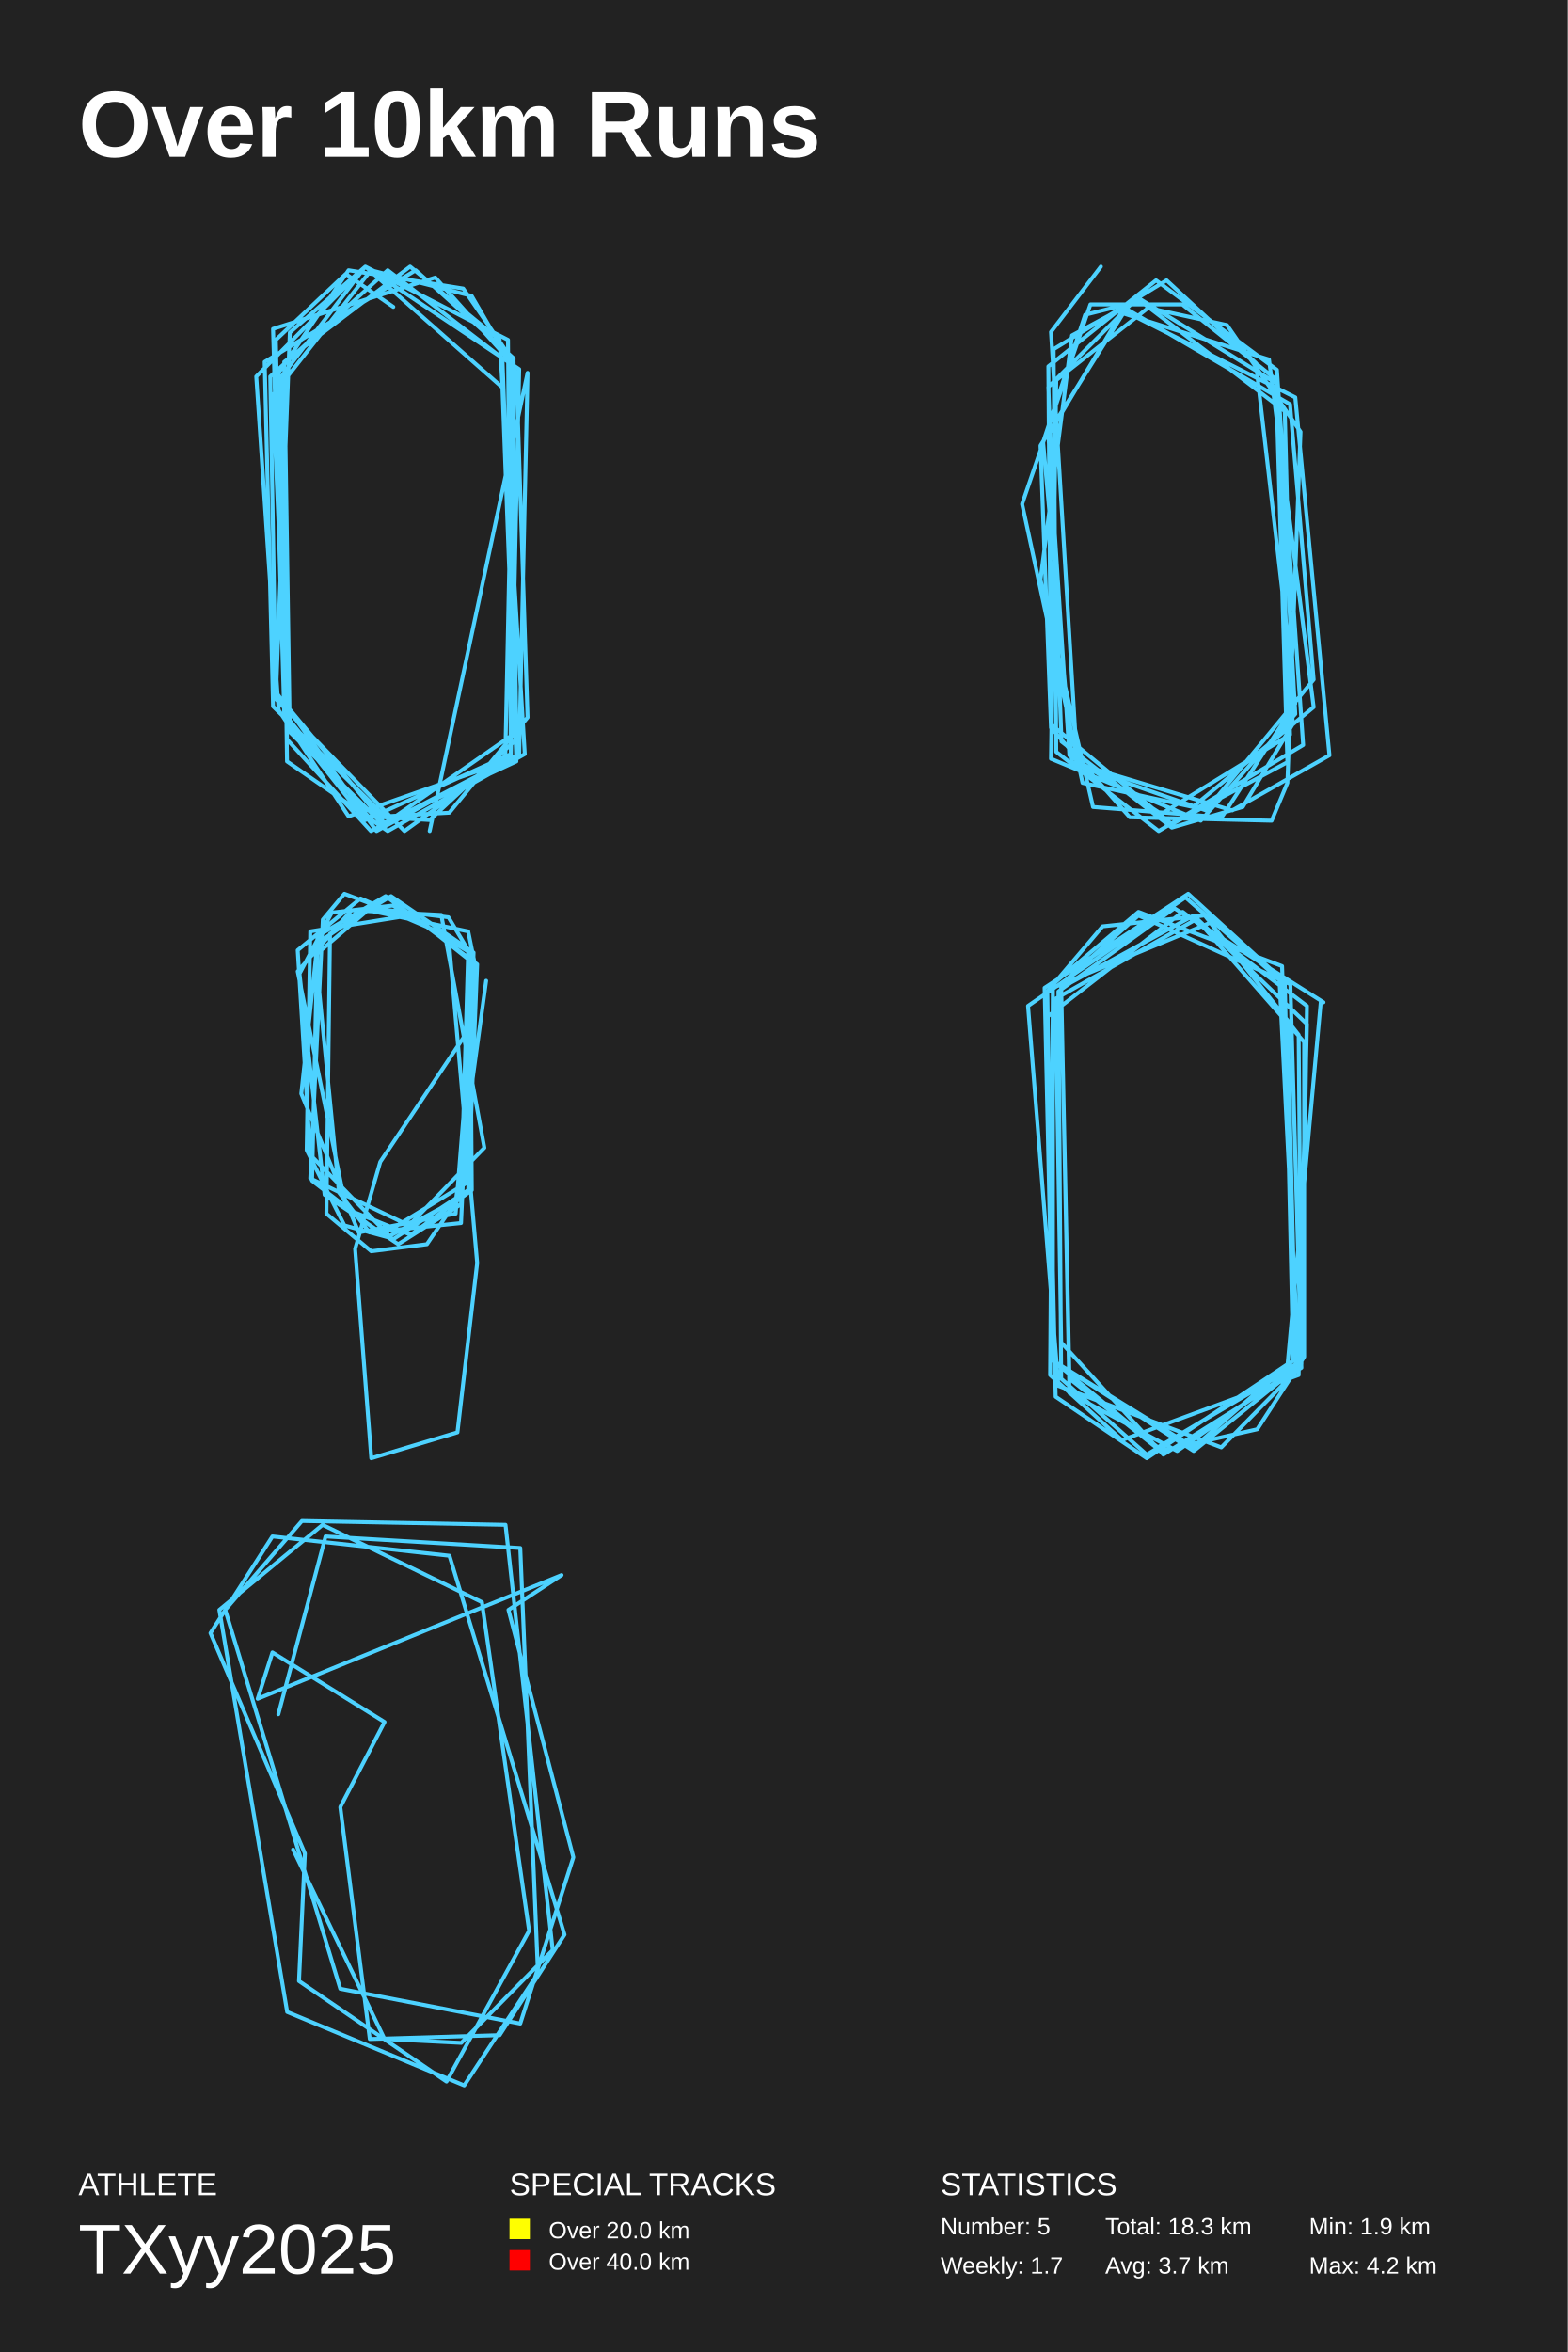
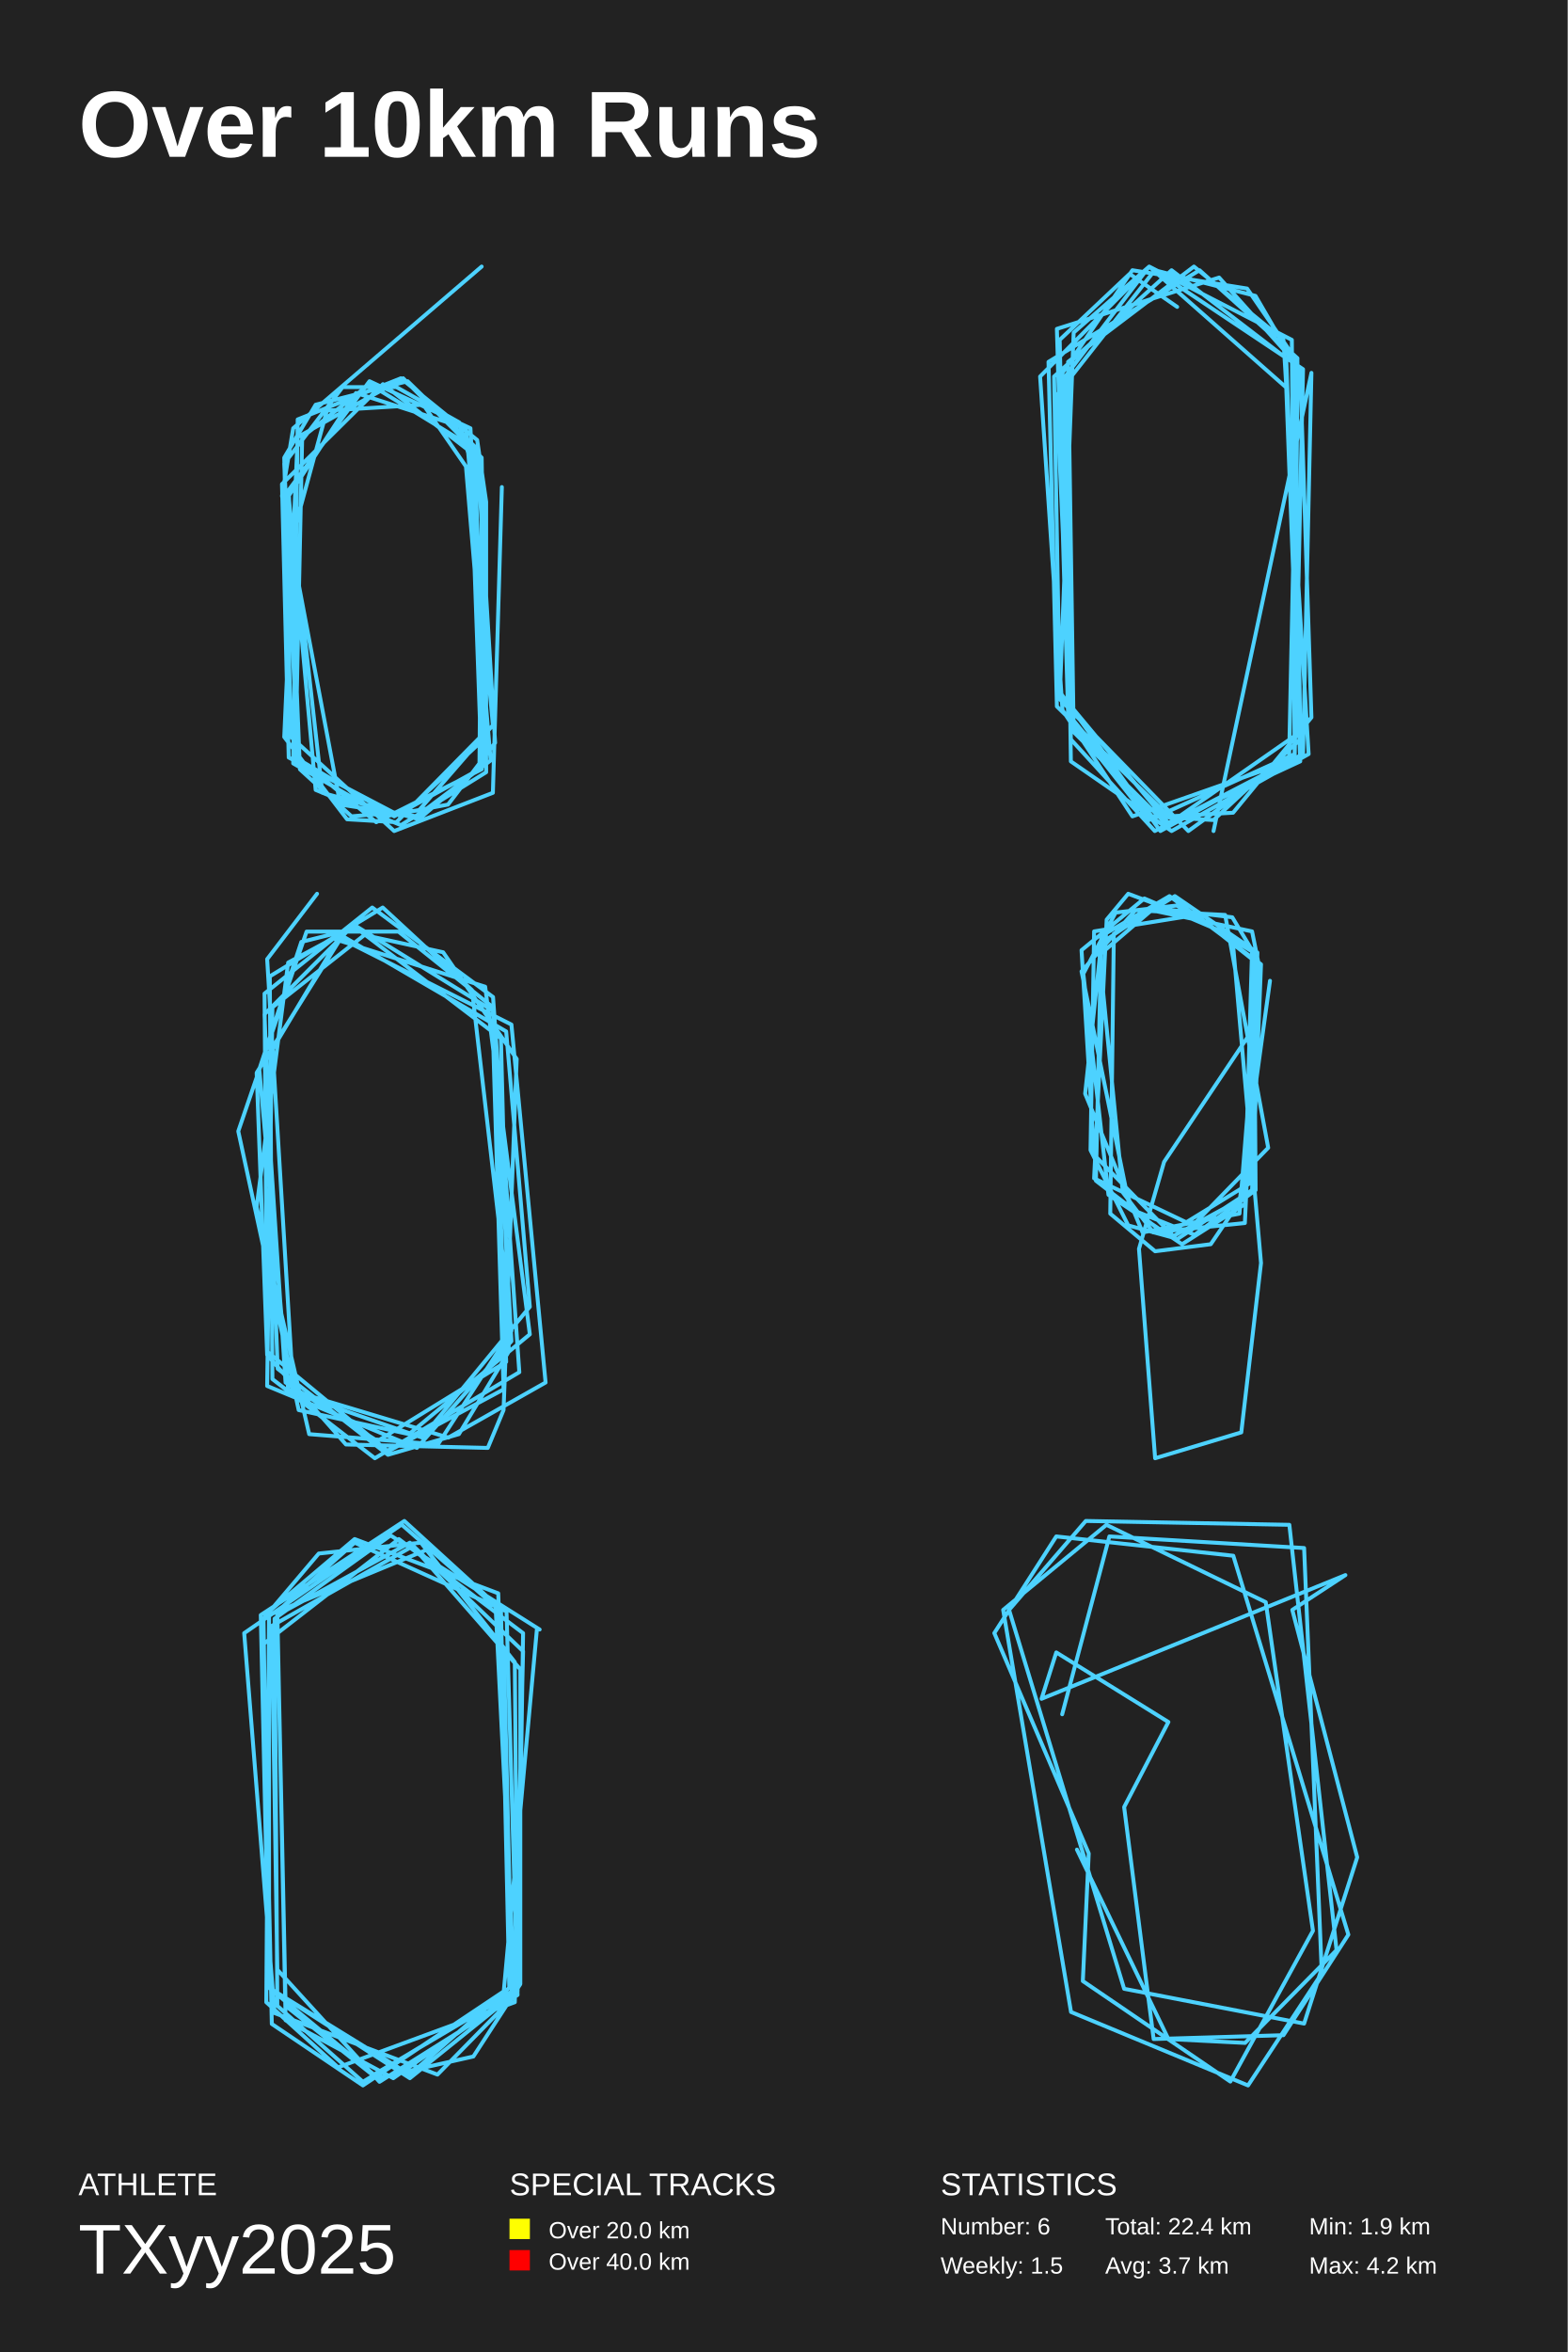
<svg xmlns="http://www.w3.org/2000/svg" baseProfile="full" height="300mm" version="1.1" viewBox="0,0,200,300" width="200mm">
  <defs />
  <rect fill="#222222" height="300" width="200" x="0" y="0" />
  <text fill="#FFFFFF" style="font-size:12px; font-family:Arial; font-weight:bold;" x="10" y="20">Over 10km Runs</text>
  <text fill="#FFFFFF" style="font-size:4px; font-family:Arial" x="10" y="280">ATHLETE</text>
  <text fill="#FFFFFF" style="font-size:9px; font-family:Arial" x="10" y="290">TXyy2025</text>
  <text fill="#FFFFFF" style="font-size:4px; font-family:Arial" x="65" y="280">SPECIAL TRACKS</text>
  <rect fill="yellow" height="2.6" width="2.6" x="65" y="283" />
  <text fill="#FFFFFF" style="font-size:3px; font-family:Arial" x="70" y="285.5">Over 20.0 km</text>
  <rect fill="red" height="2.6" width="2.6" x="65" y="287" />
  <text fill="#FFFFFF" style="font-size:3px; font-family:Arial" x="70" y="289.5">Over 40.0 km</text>
  <text fill="#FFFFFF" style="font-size:4px; font-family:Arial" x="120" y="280">STATISTICS</text>
-   <text fill="#FFFFFF" style="font-size:3px; font-family:Arial" x="120" y="285">Number: 5</text>
-   <text fill="#FFFFFF" style="font-size:3px; font-family:Arial" x="120" y="290">Weekly: 1.7</text>
-   <text fill="#FFFFFF" style="font-size:3px; font-family:Arial" x="141" y="285">Total: 18.3 km</text>
+   <text fill="#FFFFFF" style="font-size:3px; font-family:Arial" x="120" y="285">Number: 6</text>
+   <text fill="#FFFFFF" style="font-size:3px; font-family:Arial" x="120" y="290">Weekly: 1.5</text>
+   <text fill="#FFFFFF" style="font-size:3px; font-family:Arial" x="141" y="285">Total: 22.4 km</text>
  <text fill="#FFFFFF" style="font-size:3px; font-family:Arial" x="141" y="290">Avg: 3.7 km</text>
  <text fill="#FFFFFF" style="font-size:3px; font-family:Arial" x="167" y="285">Min: 1.9 km</text>
  <text fill="#FFFFFF" style="font-size:3px; font-family:Arial" x="167" y="290">Max: 4.2 km</text>
-   <polyline fill="none" points="50.178,39.143 44.112,34.935 35.191,43.351 36.261,89.637 49.108,105.065 65.88,93.377 65.166,46.156 55.531,35.403 34.834,41.948 36.261,91.039 46.967,104.13 54.817,104.597 65.88,94.312 64.095,45.688 49.465,34.468 34.477,48.026 35.191,88.234 48.037,106.0 65.166,96.649 66.236,47.091 46.61,34.0 36.975,42.416 35.191,89.169 51.606,106.0 65.166,96.182 64.809,43.351 46.61,34.0 35.905,48.026 36.618,97.117 49.465,106.0 66.95,96.182 63.739,43.351 52.319,34.0 36.261,46.156 36.975,93.377 48.751,105.065 65.88,97.117 64.095,49.429 46.61,34.0 32.693,48.026 35.548,90.572 44.469,104.13 64.452,97.117 65.523,45.688 53.033,34.468 33.764,46.156 34.834,90.104 49.108,104.13 57.315,103.662 67.307,91.507 65.88,47.559 60.17,37.74 47.324,34.468 34.834,50.364 36.618,91.974 46.61,104.597 65.166,96.182 65.523,46.156 59.1,36.805 44.469,34.468 35.548,47.559 36.618,94.312 47.324,106.0 66.236,96.182 67.307,47.559 54.817,106.0" stroke="#4DD2FF" stroke-linecap="round" stroke-linejoin="round" stroke-width="0.5" />
-   <polyline fill="none" points="140.45,34.0 134.083,42.342 137.434,97.659 153.853,103.366 167.592,86.683 164.576,51.561 143.466,39.268 133.748,55.512 136.429,96.342 148.157,103.805 164.576,93.707 162.901,48.927 145.141,37.951 133.748,49.366 135.424,94.585 149.497,105.561 158.545,102.927 164.911,92.39 163.906,52.439 145.476,38.39 138.44,40.146 133.078,56.39 136.764,97.22 157.204,103.366 169.603,96.342 165.246,50.683 143.466,39.707 132.743,56.829 134.083,92.829 144.136,104.244 162.231,104.683 164.241,99.854 165.917,55.073 156.534,41.463 146.482,39.268 134.754,48.488 134.083,96.781 153.183,104.683 165.246,91.073 162.901,48.488 150.838,38.829 139.11,38.829 130.397,64.293 138.104,99.854 152.178,102.927 167.592,90.195 161.896,45.854 142.461,39.707 136.764,42.781 132.743,73.951 139.445,102.927 155.864,104.244 165.246,89.756 160.22,46.293 148.827,35.756 134.419,44.537 134.754,95.903 147.822,106.0 166.252,95.025 162.901,47.171 147.487,35.756 133.748,46.732 134.083,92.39 149.497,105.122 164.241,97.22 162.901,52.439" stroke="#4DD2FF" stroke-linecap="round" stroke-linejoin="round" stroke-width="0.5" />
-   <polyline fill="none" points="53.549,117.6 43.932,114.0 41.184,117.3 39.582,150.3 52.175,156.3 61.792,146.4 56.297,116.7 44.848,116.1 37.979,123.9 44.161,154.2 52.404,157.5 60.189,151.8 59.96,121.5 50.114,115.5 42.329,116.4 38.208,124.2 41.413,152.4 50.801,158.7 58.816,153.6 60.189,122.7 52.633,116.7 39.582,118.8 39.124,146.7 43.932,156.3 49.428,157.8 58.816,152.7 59.732,121.2 57.213,117 47.138,115.8 40.497,120.3 38.437,139.5 45.764,157.2 58.129,154.8 60.647,123.3 59.732,118.8 46.909,116.1 40.268,121.8 43.245,152.1 47.138,157.2 58.816,156 59.96,131.1 48.512,148.2 45.306,159.3 47.367,186.0 58.358,182.7 60.876,161.1 57.213,119.4 45.993,114.6 37.979,121.2 39.582,147.3 50.114,158.1 59.732,151.8 60.876,123 49.199,114.3 40.497,119.4 39.811,150.6 48.741,157.5 59.503,150.9 60.418,121.5 49.886,114.3 42.1,119.1 41.642,154.8 47.367,159.6 54.465,158.7 58.129,153.3 62.021,125.1" stroke="#4DD2FF" stroke-linecap="round" stroke-linejoin="round" stroke-width="0.5" />
-   <polyline fill="none" points="168.846,127.846 149.824,115.846 135.029,126.462 135.381,175.846 146.301,185.538 165.324,174 164.267,130.154 154.403,117.692 134.324,126 133.972,175.385 143.131,183.692 165.676,175.385 166.733,130.616 152.29,116.769 135.381,126 136.438,175.846 148.063,185.077 160.392,182.308 166.381,173.077 166.381,132.923 152.642,117.231 134.676,127.385 135.381,171.231 148.415,185.538 166.028,174.462 164.619,125.539 145.244,116.769 135.381,125.539 136.438,177.692 150.176,185.077 166.028,174 165.676,132 153.699,116.769 140.665,118.154 133.619,126.462 134.324,173.539 147.71,184.615 165.676,174 163.21,124.615 151.585,114.0 133.267,126 134.324,173.539 152.29,184.615 164.971,173.539 163.915,125.539 151.233,114.462 131.154,128.308 135.029,176.769 155.812,184.615 165.324,174.923 163.562,123.231 145.244,116.308 134.324,125.539 134.324,173.539 152.29,185.077 166.028,174 166.733,128.308 150.881,116.308 133.619,129.692 134.676,178.154 146.301,186.0 164.267,174 168.494,127.846" stroke="#4DD2FF" stroke-linecap="round" stroke-linejoin="round" stroke-width="0.5" />
-   <polyline fill="none" points="37.391,235.918 49.059,260.082 58.845,260.575 70.514,248.74 64.491,194.493 38.52,194.0 28.733,205.343 43.413,253.671 66.373,258.11 73.149,236.904 64.868,205.343 71.643,200.904 32.874,216.685 34.756,210.767 49.059,219.644 43.413,230.493 47.177,260.082 63.739,259.589 72.019,246.767 57.34,198.438 34.756,195.973 26.851,208.301 38.896,236.411 38.143,252.685 56.963,265.507 67.503,246.274 61.48,204.356 41.155,194.493 27.981,205.343 36.638,256.63 59.222,266.0 68.632,251.699 66.373,197.452 41.531,195.973 35.509,218.658" stroke="#4DD2FF" stroke-linecap="round" stroke-linejoin="round" stroke-width="0.5" />
+   <polyline fill="none" points="61.449,34.0 37.406,54.625 35.975,63.25 43.417,102.625 53.148,104.125 62.594,97 59.445,59.5 54.007,51.625 41.7,52.375 37.406,68.125 41.127,101.125 53.435,104.5 61.735,97.375 60.59,57.25 47.138,49 38.551,55.75 37.693,96.625 50.286,104.125 61.163,98.125 61.449,63.625 58.587,53.875 50.572,49.375 43.703,49.375 36.262,59.125 37.979,96.625 47.996,104.875 61.449,98.125 60.018,57.625 48.855,49 35.975,61.75 36.834,96.625 51.145,104.125 62.021,94 61.449,58.375 51.431,48.25 37.979,55.75 36.262,94 44.276,104.5 50.572,104.875 62.021,93.25 60.018,54.625 47.138,48.625 36.834,62.5 38.265,98.125 44.848,104.125 53.435,103.375 62.88,92.5 59.445,54.625 45.421,50.125 36.834,63.25 40.269,100.75 51.145,105.25 62.021,98.5 62.021,64 60.876,56.125 51.145,48.25 37.979,53.5 37.406,97.375 49.141,104.125 57.155,102.625 63.166,94.75 60.876,57.25 52.004,48.625 40.269,51.625 36.262,58.375 37.12,94 50.286,106.0 62.88,101.125 64.025,62.125" stroke="#4DD2FF" stroke-linecap="round" stroke-linejoin="round" stroke-width="0.5" />
+   <polyline fill="none" points="150.178,39.143 144.112,34.935 135.191,43.351 136.261,89.637 149.108,105.065 165.88,93.377 165.166,46.156 155.531,35.403 134.834,41.948 136.261,91.039 146.967,104.13 154.817,104.597 165.88,94.312 164.095,45.688 149.465,34.468 134.477,48.026 135.191,88.234 148.037,106.0 165.166,96.649 166.236,47.091 146.61,34.0 136.975,42.416 135.191,89.169 151.606,106.0 165.166,96.182 164.809,43.351 146.61,34.0 135.905,48.026 136.618,97.117 149.465,106.0 166.95,96.182 163.739,43.351 152.319,34.0 136.261,46.156 136.975,93.377 148.751,105.065 165.88,97.117 164.095,49.429 146.61,34.0 132.693,48.026 135.548,90.572 144.469,104.13 164.452,97.117 165.523,45.688 153.033,34.468 133.764,46.156 134.834,90.104 149.108,104.13 157.315,103.662 167.307,91.507 165.88,47.559 160.17,37.74 147.324,34.468 134.834,50.364 136.618,91.974 146.61,104.597 165.166,96.182 165.523,46.156 159.1,36.805 144.469,34.468 135.548,47.559 136.618,94.312 147.324,106.0 166.236,96.182 167.307,47.559 154.817,106.0" stroke="#4DD2FF" stroke-linecap="round" stroke-linejoin="round" stroke-width="0.5" />
+   <polyline fill="none" points="40.45,114.0 34.083,122.342 37.434,177.659 53.853,183.366 67.592,166.683 64.576,131.561 43.466,119.268 33.748,135.512 36.429,176.342 48.157,183.805 64.576,173.707 62.901,128.927 45.141,117.951 33.748,129.366 35.424,174.585 49.497,185.561 58.545,182.927 64.911,172.39 63.906,132.439 45.476,118.39 38.44,120.146 33.078,136.39 36.764,177.22 57.204,183.366 69.603,176.342 65.246,130.683 43.466,119.707 32.743,136.829 34.083,172.829 44.136,184.244 62.231,184.683 64.241,179.854 65.917,135.073 56.534,121.463 46.482,119.268 34.754,128.488 34.083,176.781 53.183,184.683 65.246,171.073 62.901,128.488 50.838,118.829 39.11,118.829 30.397,144.293 38.104,179.854 52.178,182.927 67.592,170.195 61.896,125.854 42.461,119.707 36.764,122.781 32.743,153.951 39.445,182.927 55.864,184.244 65.246,169.756 60.22,126.293 48.827,115.756 34.419,124.537 34.754,175.903 47.822,186.0 66.252,175.025 62.901,127.171 47.487,115.756 33.748,126.732 34.083,172.39 49.497,185.122 64.241,177.22 62.901,132.439" stroke="#4DD2FF" stroke-linecap="round" stroke-linejoin="round" stroke-width="0.5" />
+   <polyline fill="none" points="153.549,117.6 143.932,114.0 141.184,117.3 139.582,150.3 152.175,156.3 161.792,146.4 156.297,116.7 144.848,116.1 137.979,123.9 144.161,154.2 152.404,157.5 160.189,151.8 159.96,121.5 150.114,115.5 142.329,116.4 138.208,124.2 141.413,152.4 150.801,158.7 158.816,153.6 160.189,122.7 152.633,116.7 139.582,118.8 139.124,146.7 143.932,156.3 149.428,157.8 158.816,152.7 159.732,121.2 157.213,117 147.138,115.8 140.497,120.3 138.437,139.5 145.764,157.2 158.129,154.8 160.647,123.3 159.732,118.8 146.909,116.1 140.268,121.8 143.245,152.1 147.138,157.2 158.816,156 159.96,131.1 148.512,148.2 145.306,159.3 147.367,186.0 158.358,182.7 160.876,161.1 157.213,119.4 145.993,114.6 137.979,121.2 139.582,147.3 150.114,158.1 159.732,151.8 160.876,123 149.199,114.3 140.497,119.4 139.811,150.6 148.741,157.5 159.503,150.9 160.418,121.5 149.886,114.3 142.1,119.1 141.642,154.8 147.367,159.6 154.465,158.7 158.129,153.3 162.021,125.1" stroke="#4DD2FF" stroke-linecap="round" stroke-linejoin="round" stroke-width="0.5" />
+   <polyline fill="none" points="68.846,207.846 49.824,195.846 35.029,206.462 35.381,255.846 46.301,265.538 65.324,254 64.267,210.154 54.403,197.692 34.324,206 33.972,255.385 43.131,263.692 65.676,255.385 66.733,210.616 52.29,196.769 35.381,206 36.438,255.846 48.063,265.077 60.392,262.308 66.381,253.077 66.381,212.923 52.642,197.231 34.676,207.385 35.381,251.231 48.415,265.538 66.028,254.462 64.619,205.539 45.244,196.769 35.381,205.539 36.438,257.692 50.176,265.077 66.028,254 65.676,212 53.699,196.769 40.665,198.154 33.619,206.462 34.324,253.539 47.71,264.615 65.676,254 63.21,204.615 51.585,194.0 33.267,206 34.324,253.539 52.29,264.615 64.971,253.539 63.915,205.539 51.233,194.462 31.154,208.308 35.029,256.769 55.812,264.615 65.324,254.923 63.562,203.231 45.244,196.308 34.324,205.539 34.324,253.539 52.29,265.077 66.028,254 66.733,208.308 50.881,196.308 33.619,209.692 34.676,258.154 46.301,266.0 64.267,254 68.494,207.846" stroke="#4DD2FF" stroke-linecap="round" stroke-linejoin="round" stroke-width="0.5" />
+   <polyline fill="none" points="137.391,235.918 149.059,260.082 158.845,260.575 170.514,248.74 164.491,194.493 138.52,194.0 128.733,205.343 143.413,253.671 166.373,258.11 173.149,236.904 164.868,205.343 171.643,200.904 132.874,216.685 134.756,210.767 149.059,219.644 143.413,230.493 147.177,260.082 163.739,259.589 172.019,246.767 157.34,198.438 134.756,195.973 126.851,208.301 138.896,236.411 138.143,252.685 156.963,265.507 167.503,246.274 161.48,204.356 141.155,194.493 127.981,205.343 136.638,256.63 159.222,266.0 168.632,251.699 166.373,197.452 141.531,195.973 135.509,218.658" stroke="#4DD2FF" stroke-linecap="round" stroke-linejoin="round" stroke-width="0.5" />
</svg>
